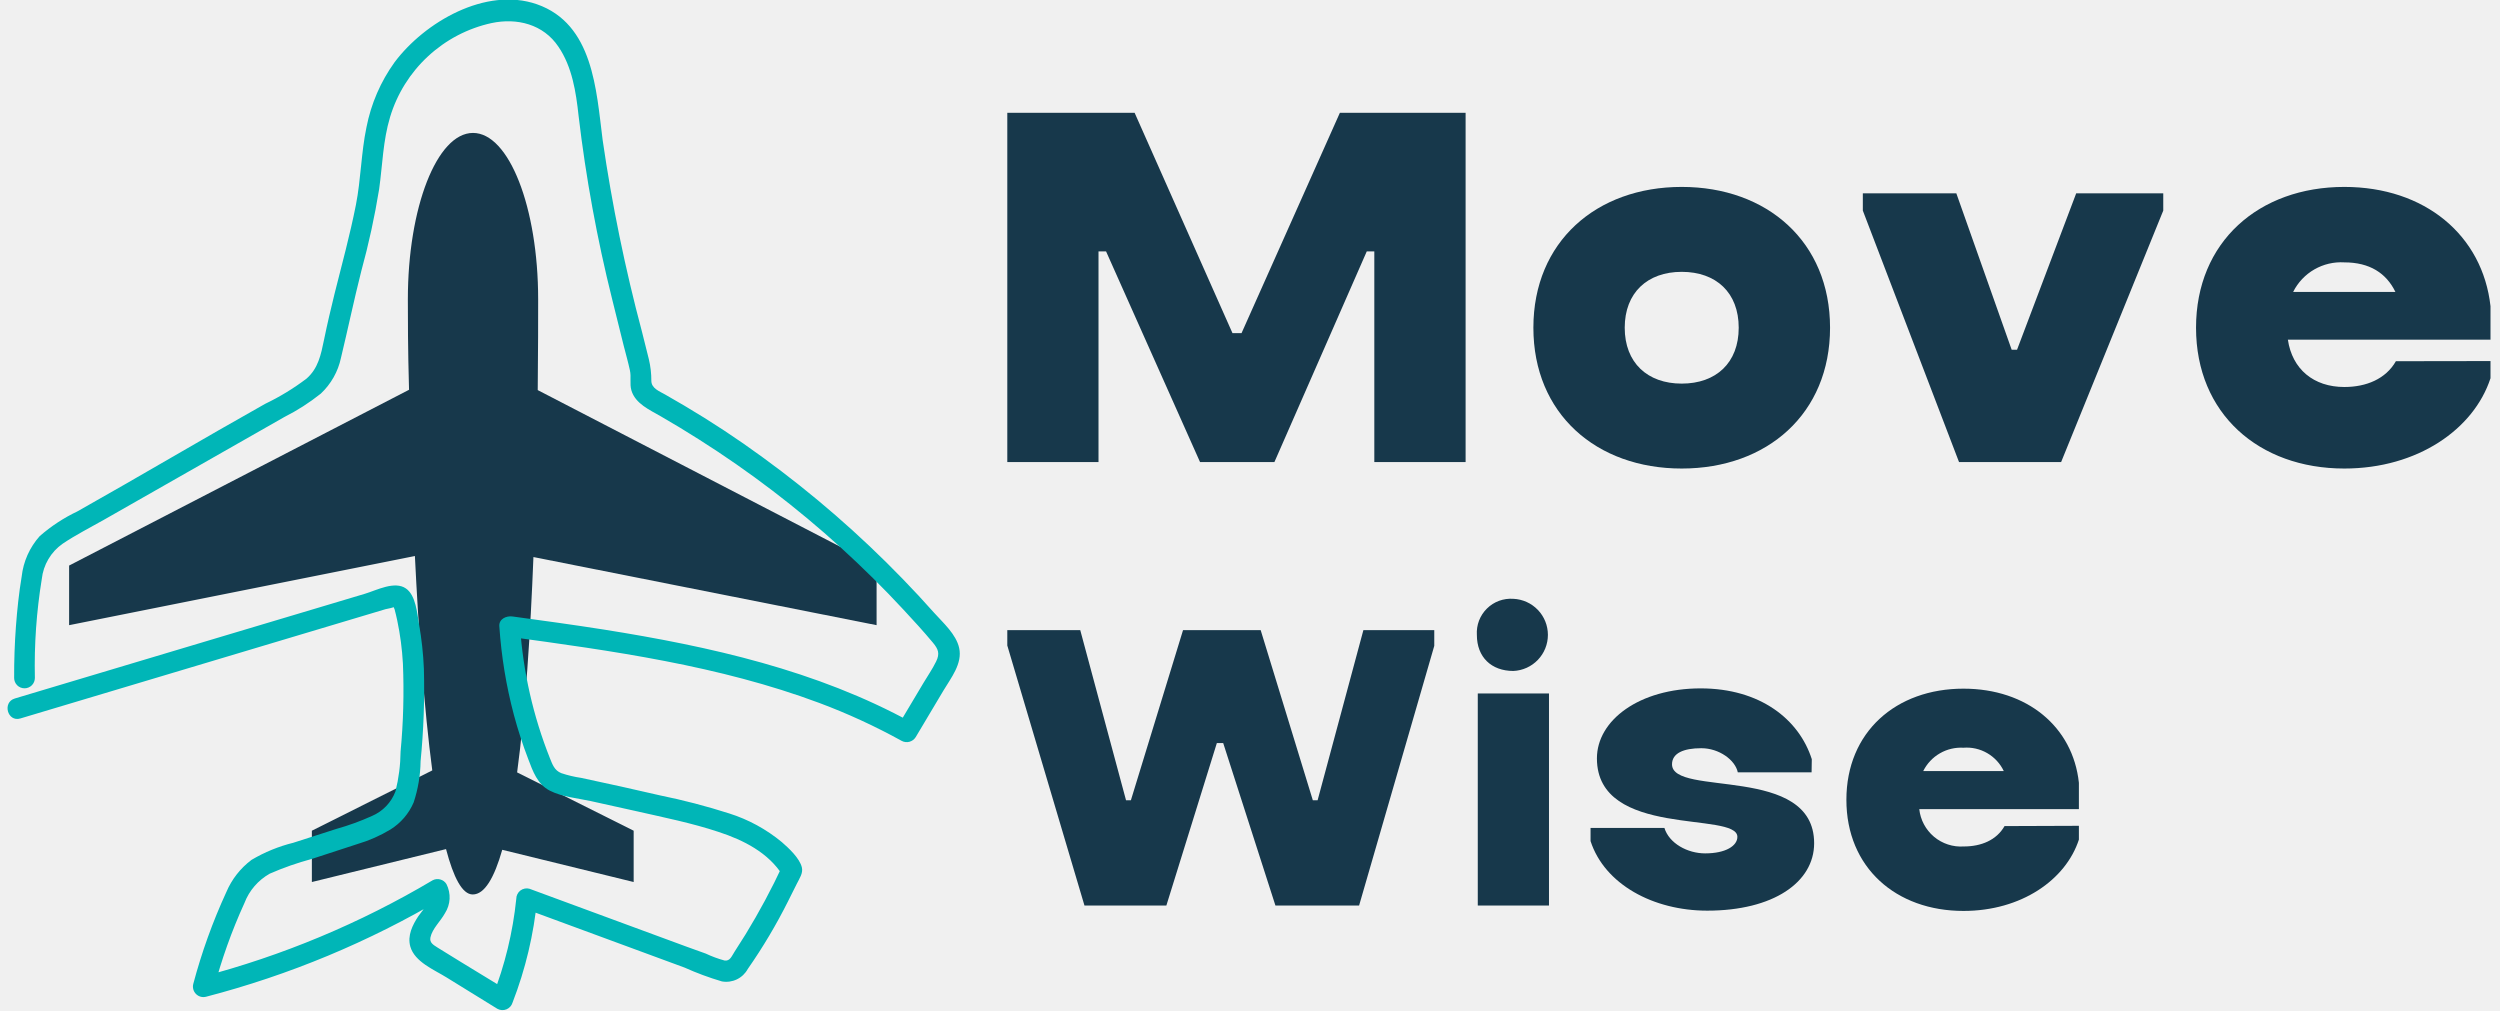
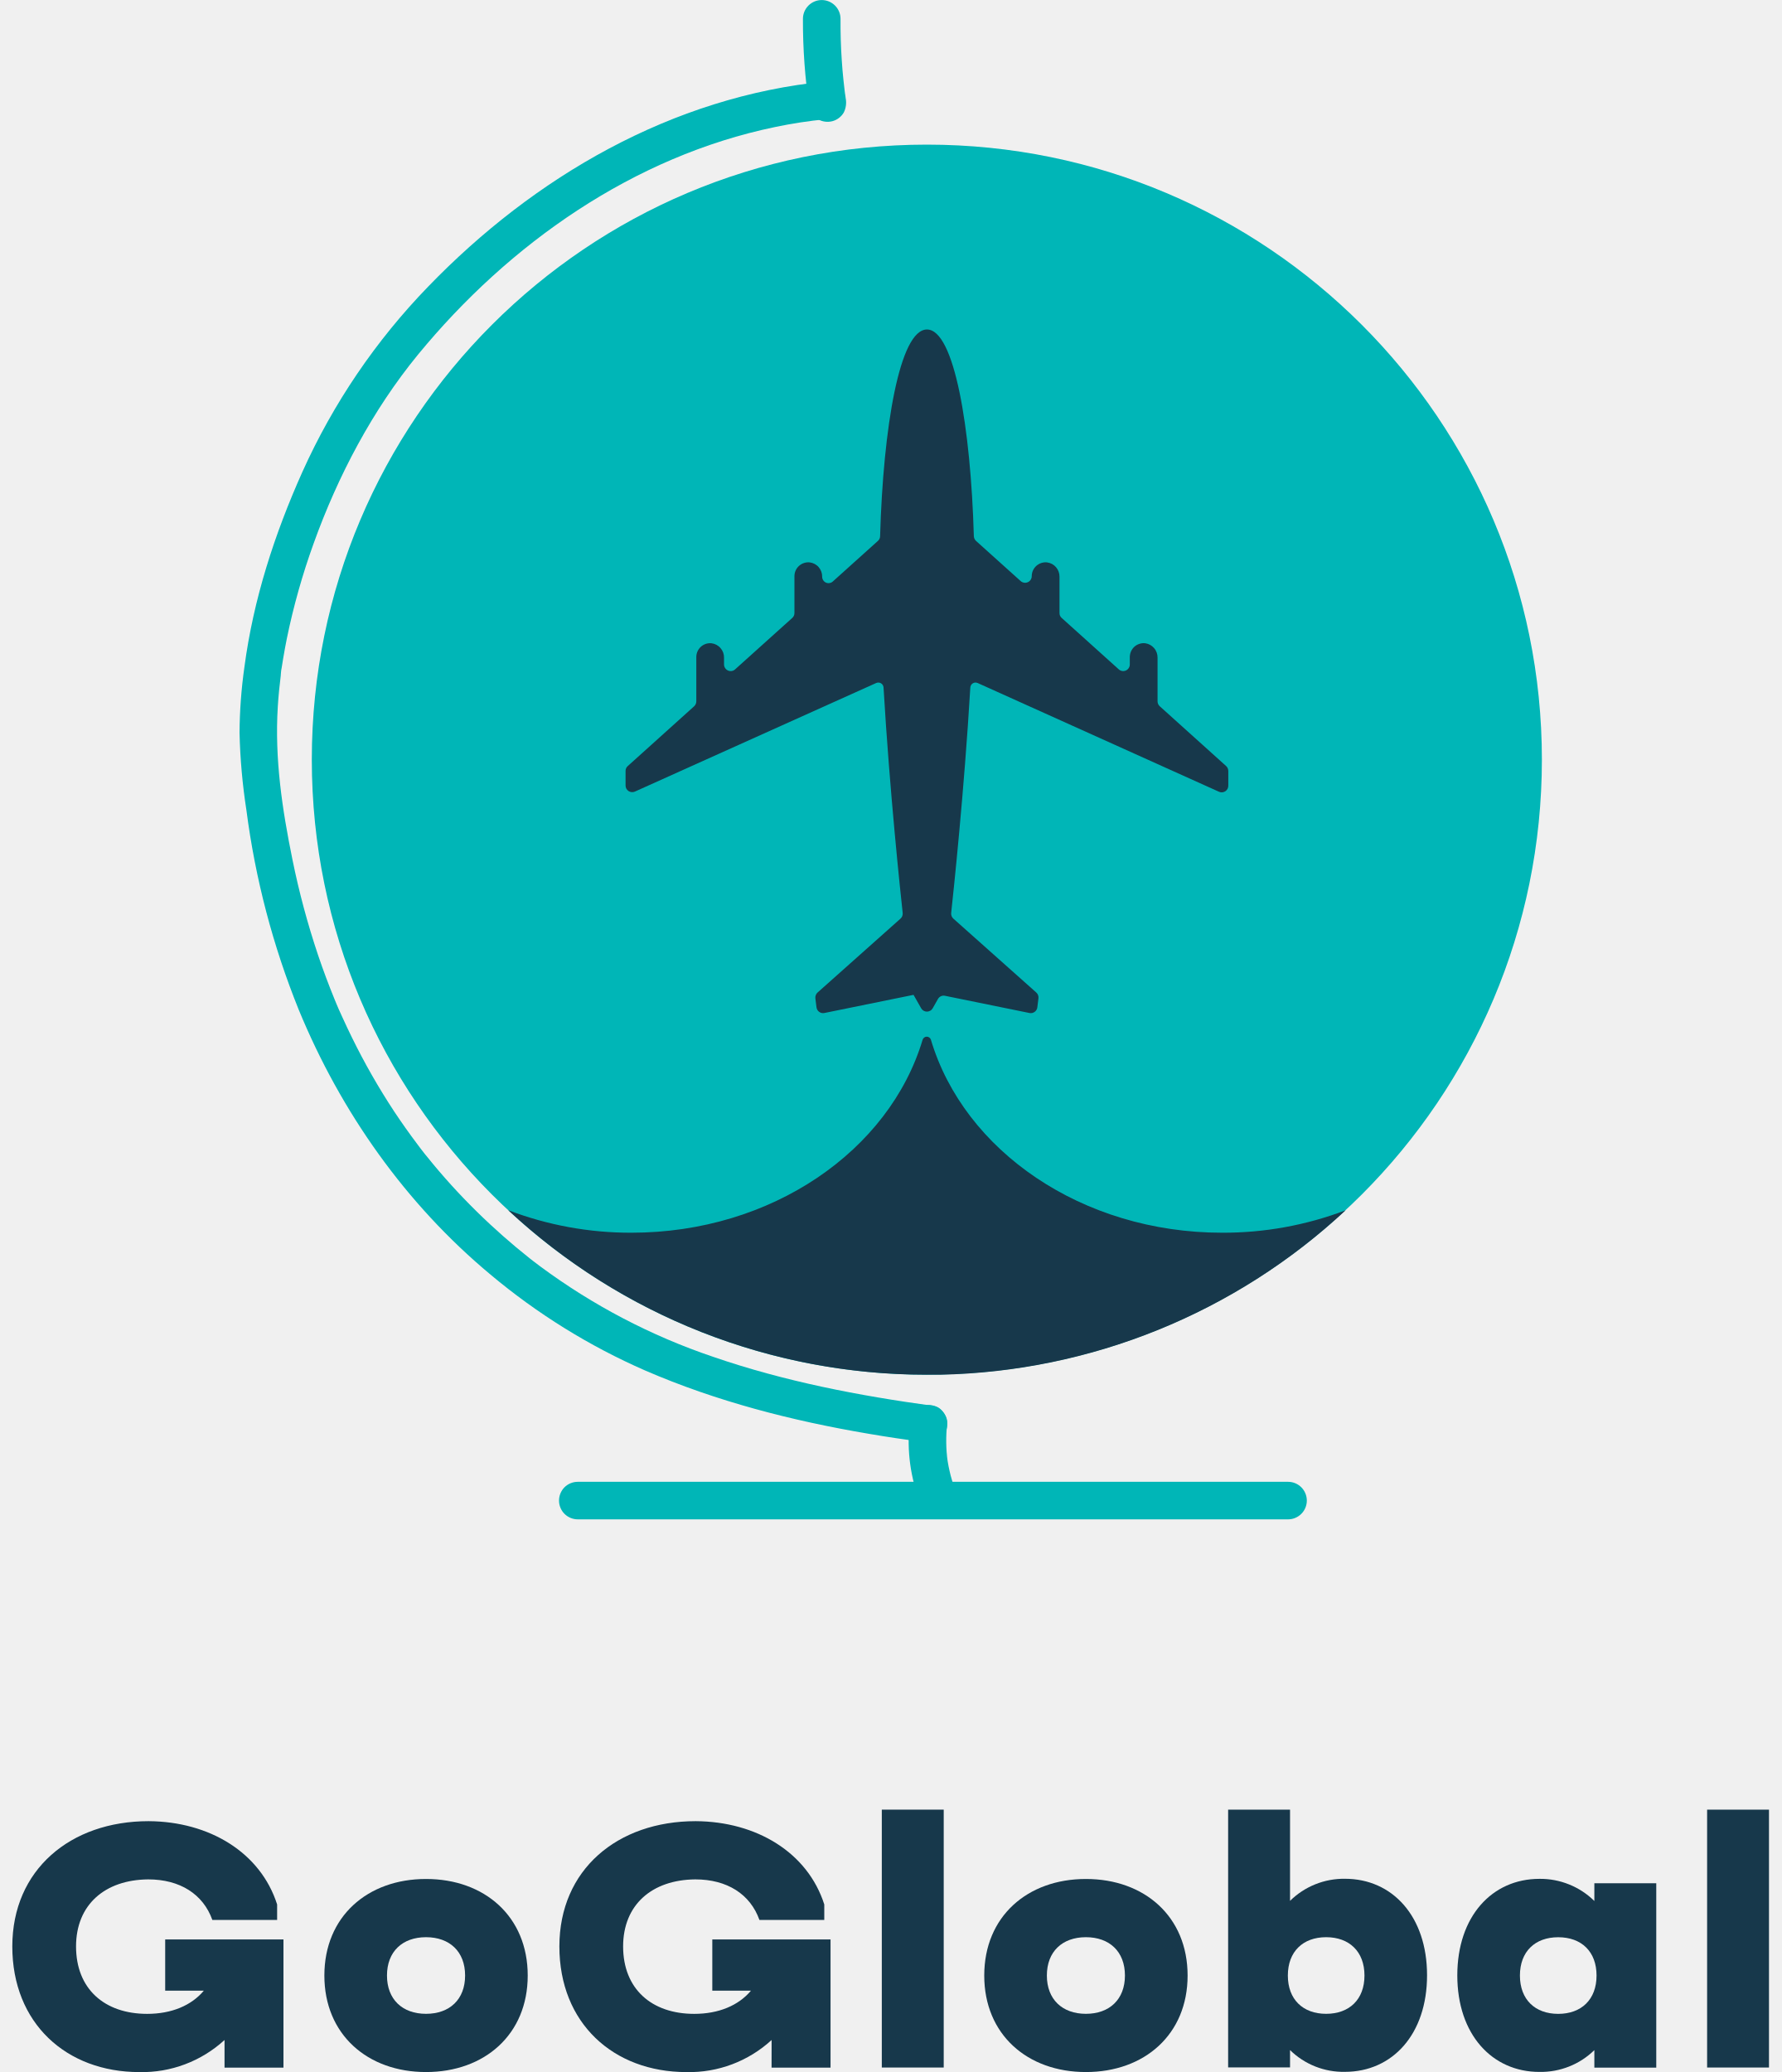
- <svg xmlns="http://www.w3.org/2000/svg" width="99" height="40" viewBox="0 0 99 40" fill="none">
-   <g clip-path="url(#clip0_1_9254)">
-     <path d="M54.423 9.955H54.124L50.466 18.299H47.522L43.8 9.955H43.501V18.299H39.889V4.467H44.931L48.806 13.192H49.165L53.059 4.467H58.038V18.299H54.423V9.955Z" fill="#17384B" />
-     <path d="M60.722 12.978C60.722 9.574 63.214 7.402 66.596 7.402C69.978 7.402 72.47 9.574 72.47 12.978C72.47 16.382 69.981 18.554 66.596 18.554C63.211 18.554 60.722 16.382 60.722 12.978ZM64.339 12.978C64.339 14.361 65.235 15.191 66.596 15.191C67.957 15.191 68.853 14.369 68.853 12.978C68.853 11.587 67.957 10.765 66.596 10.765C65.235 10.765 64.339 11.595 64.339 12.978Z" fill="#17384B" />
-     <path d="M73.768 8.339V7.657H77.471L79.662 13.849H79.875L82.217 7.657H85.665V8.339L81.62 18.299H77.578L73.768 8.339Z" fill="#17384B" />
-     <path d="M98.624 14.298V14.977C97.964 17.001 95.729 18.554 92.835 18.554C89.452 18.554 86.963 16.382 86.963 12.978C86.963 9.574 89.452 7.402 92.835 7.402C96.028 7.402 98.312 9.319 98.624 12.127V13.452H90.6C90.772 14.621 91.621 15.325 92.835 15.325C93.708 15.325 94.478 15.005 94.877 14.304L98.624 14.298ZM90.813 11.56H94.858C94.497 10.815 93.837 10.39 92.835 10.39C92.421 10.365 92.009 10.462 91.65 10.668C91.291 10.874 91 11.181 90.813 11.551V11.56Z" fill="#17384B" />
-     <path d="M39.889 25.562V24.954H42.778L44.591 31.691H44.783L46.848 24.954H49.923L51.988 31.691H52.177L53.99 24.954H56.797V25.576L53.82 35.859H50.507L48.439 29.426H48.187L46.188 35.859H42.945L39.889 25.562Z" fill="#17384B" />
-     <path d="M59.93 23.713C60.298 23.73 60.646 23.887 60.9 24.153C61.155 24.419 61.297 24.773 61.297 25.142C61.297 25.51 61.155 25.864 60.9 26.13C60.646 26.396 60.298 26.554 59.93 26.57C59.057 26.57 58.484 26.022 58.484 25.143C58.472 24.951 58.501 24.758 58.569 24.578C58.638 24.398 58.745 24.234 58.882 24.099C59.019 23.963 59.183 23.859 59.364 23.792C59.545 23.726 59.738 23.699 59.93 23.713ZM58.52 27.46H61.34V35.859H58.52V27.46Z" fill="#17384B" />
-     <path d="M71.739 30.585H68.817C68.716 30.097 68.077 29.629 67.371 29.629C66.664 29.629 66.212 29.829 66.212 30.267C66.212 31.576 71.84 30.251 71.84 33.392C71.84 34.936 70.227 36.062 67.606 36.062C65.473 36.062 63.542 35.021 62.986 33.307V32.786H65.911C66.095 33.392 66.818 33.794 67.524 33.794C68.346 33.794 68.8 33.49 68.8 33.14C68.8 32.113 63.238 33.222 63.238 30.032C63.238 28.52 64.92 27.26 67.346 27.26C69.699 27.26 71.243 28.484 71.747 30.064L71.739 30.585Z" fill="#17384B" />
-     <path d="M82.324 32.702V33.249C81.803 34.846 80.04 36.073 77.753 36.073C75.083 36.073 73.117 34.358 73.117 31.672C73.117 28.985 75.083 27.271 77.753 27.271C80.275 27.271 82.088 28.783 82.324 30.998V32.042H76.003C76.049 32.468 76.259 32.86 76.587 33.136C76.916 33.411 77.339 33.549 77.767 33.52C78.457 33.52 79.062 33.269 79.38 32.713L82.324 32.702ZM76.159 30.535H79.35C79.209 30.238 78.98 29.989 78.695 29.824C78.41 29.659 78.082 29.584 77.753 29.61C77.426 29.591 77.1 29.668 76.817 29.833C76.533 29.997 76.305 30.242 76.159 30.535Z" fill="#17384B" />
-     <path d="M34.713 24.757V22.396L21.294 15.448C21.311 13.827 21.311 12.546 21.311 11.853C21.311 8.213 20.157 5.264 18.731 5.264C17.304 5.264 16.151 8.213 16.151 11.853C16.151 12.543 16.151 13.819 16.198 15.435L2.737 22.396V24.757L16.43 22.018C16.576 24.979 16.794 28.043 17.118 30.508L12.35 32.896V34.928L17.663 33.624C17.958 34.747 18.306 35.421 18.72 35.421C19.191 35.421 19.574 34.756 19.889 33.652L25.093 34.928V32.896L20.478 30.587C20.809 28.123 21.006 25.042 21.124 22.059L34.713 24.757Z" fill="#17384B" />
-     <path d="M1.381 26.838C1.352 25.529 1.444 24.22 1.655 22.928C1.685 22.65 1.774 22.382 1.916 22.142C2.057 21.901 2.249 21.694 2.477 21.534C3 21.18 3.572 20.893 4.12 20.581L11.26 16.514C11.772 16.256 12.255 15.946 12.703 15.588C13.108 15.209 13.387 14.715 13.502 14.172C13.776 13.036 14.017 11.883 14.305 10.743C14.599 9.672 14.836 8.586 15.014 7.49C15.148 6.532 15.165 5.573 15.447 4.636C15.724 3.715 16.242 2.885 16.948 2.231C17.653 1.577 18.52 1.122 19.459 0.915C20.472 0.698 21.516 0.959 22.113 1.849C22.66 2.651 22.811 3.653 22.912 4.587C23.201 7.036 23.645 9.463 24.243 11.855C24.391 12.465 24.543 13.076 24.698 13.688C24.78 14.011 24.873 14.334 24.944 14.662C25.005 14.936 24.928 15.191 25.002 15.454C25.155 15.988 25.739 16.237 26.177 16.492C26.686 16.786 27.189 17.091 27.686 17.407C29.68 18.671 31.561 20.106 33.308 21.695C34.164 22.475 34.986 23.289 35.773 24.138C36.173 24.568 36.572 25.003 36.948 25.455C37.161 25.713 37.222 25.885 37.071 26.195C36.92 26.504 36.74 26.756 36.575 27.035L35.548 28.758L36.11 28.613C32.344 26.543 28.118 25.6 23.907 24.93C22.704 24.741 21.499 24.576 20.294 24.412C20.05 24.379 19.747 24.511 19.774 24.806C19.853 25.989 20.045 27.161 20.349 28.306C20.508 28.901 20.698 29.487 20.919 30.062C21.102 30.546 21.283 31.061 21.773 31.31C22.263 31.56 22.869 31.609 23.386 31.721C23.994 31.853 24.6 31.987 25.205 32.124C26.3 32.373 27.395 32.592 28.458 32.945C29.447 33.269 30.433 33.767 30.997 34.671V34.254C30.56 35.194 30.07 36.109 29.529 36.993C29.386 37.226 29.238 37.459 29.088 37.689C28.973 37.864 28.91 38.069 28.691 38.036C28.437 37.967 28.189 37.876 27.951 37.763L27.19 37.489L20.965 35.194C20.904 35.177 20.84 35.175 20.778 35.188C20.716 35.2 20.658 35.226 20.608 35.264C20.557 35.303 20.517 35.352 20.488 35.409C20.46 35.465 20.445 35.528 20.445 35.591C20.309 36.92 19.992 38.225 19.503 39.469L20.105 39.225L18.259 38.099L17.337 37.53C17.167 37.42 17 37.335 17.046 37.119C17.12 36.771 17.452 36.473 17.619 36.166C17.729 35.995 17.793 35.798 17.804 35.595C17.814 35.392 17.771 35.189 17.679 35.008C17.623 34.918 17.536 34.853 17.434 34.826C17.332 34.798 17.224 34.81 17.131 34.86C14.266 36.561 11.176 37.852 7.951 38.694L8.455 39.198C8.765 38.017 9.175 36.865 9.682 35.755C9.87 35.264 10.224 34.855 10.682 34.597C11.223 34.361 11.78 34.166 12.35 34.013C12.949 33.816 13.552 33.624 14.152 33.425C14.611 33.29 15.051 33.096 15.461 32.849C15.87 32.594 16.191 32.22 16.381 31.776C16.555 31.25 16.648 30.701 16.655 30.146C16.775 28.929 16.819 27.705 16.786 26.482C16.761 25.892 16.697 25.303 16.594 24.721C16.518 24.291 16.471 23.577 16.074 23.303C15.628 22.993 14.913 23.374 14.458 23.511L12.626 24.059L8.962 25.154L0.587 27.66C0.081 27.811 0.297 28.605 0.806 28.451L14.809 24.261L15.266 24.124C15.337 24.102 15.598 24.07 15.639 24.012C15.68 23.954 15.606 23.935 15.584 23.974C15.562 24.012 15.62 24.105 15.625 24.127C15.663 24.272 15.699 24.417 15.729 24.562C15.849 25.131 15.925 25.708 15.956 26.288C16.003 27.446 15.972 28.606 15.863 29.76C15.858 30.292 15.79 30.822 15.661 31.338C15.579 31.555 15.455 31.753 15.295 31.921C15.135 32.088 14.943 32.222 14.729 32.313C14.273 32.519 13.802 32.69 13.319 32.825L11.616 33.373C11.033 33.517 10.475 33.746 9.959 34.052C9.52 34.382 9.176 34.822 8.962 35.328C8.422 36.501 7.985 37.717 7.653 38.965C7.635 39.035 7.636 39.108 7.655 39.178C7.674 39.248 7.711 39.311 7.762 39.363C7.813 39.414 7.876 39.451 7.946 39.47C8.016 39.489 8.089 39.489 8.16 39.471C11.451 38.615 14.607 37.301 17.534 35.569L16.972 35.424C17.104 35.665 16.698 36.087 16.57 36.276C16.334 36.632 16.126 37.05 16.249 37.486C16.425 38.094 17.186 38.398 17.676 38.702L19.695 39.948C19.749 39.978 19.81 39.996 19.872 40C19.935 40.004 19.997 39.993 20.055 39.97C20.113 39.946 20.165 39.91 20.207 39.863C20.249 39.817 20.279 39.761 20.297 39.702C20.81 38.379 21.139 36.992 21.275 35.58L20.754 35.974L27.108 38.316C27.588 38.532 28.082 38.715 28.587 38.864C28.787 38.9 28.994 38.872 29.178 38.784C29.362 38.696 29.514 38.552 29.611 38.373C30.208 37.517 30.743 36.618 31.21 35.684C31.325 35.459 31.438 35.232 31.55 35.005C31.662 34.778 31.81 34.575 31.753 34.345C31.662 33.981 31.235 33.586 30.961 33.348C30.345 32.838 29.637 32.452 28.874 32.211C27.975 31.924 27.061 31.685 26.136 31.497C25.097 31.256 24.056 31.025 23.014 30.804C22.747 30.765 22.484 30.703 22.228 30.617C21.954 30.508 21.877 30.273 21.776 30.023C21.113 28.356 20.714 26.596 20.593 24.806L20.072 25.203C24.249 25.773 28.48 26.356 32.448 27.838C33.568 28.257 34.655 28.758 35.702 29.336C35.796 29.389 35.907 29.402 36.012 29.375C36.117 29.347 36.207 29.28 36.263 29.188L37.358 27.35C37.654 26.852 38.12 26.28 37.983 25.661C37.862 25.113 37.35 24.667 36.992 24.267C36.588 23.812 36.175 23.367 35.751 22.93C34.043 21.165 32.186 19.552 30.2 18.108C29.201 17.377 28.17 16.697 27.105 16.067C26.853 15.918 26.599 15.77 26.341 15.624C26.111 15.492 25.793 15.38 25.793 15.076C25.794 14.79 25.761 14.505 25.695 14.227L25.421 13.132C24.755 10.635 24.236 8.102 23.865 5.546C23.611 3.568 23.498 0.948 21.258 0.167C19.234 -0.534 16.816 0.876 15.625 2.465C15.073 3.232 14.694 4.109 14.513 5.036C14.3 6.052 14.294 7.096 14.094 8.114C13.861 9.292 13.546 10.45 13.253 11.614C13.103 12.222 12.96 12.83 12.834 13.444C12.708 14.057 12.601 14.586 12.141 14.991C11.629 15.38 11.078 15.715 10.498 15.993L8.652 17.042L4.906 19.203L3.063 20.252C2.524 20.508 2.023 20.837 1.573 21.23C1.174 21.676 0.924 22.236 0.858 22.832C0.749 23.483 0.68 24.146 0.631 24.803C0.582 25.461 0.557 26.173 0.56 26.846C0.56 26.955 0.603 27.06 0.68 27.137C0.757 27.214 0.862 27.257 0.971 27.257C1.08 27.257 1.184 27.214 1.261 27.137C1.338 27.06 1.381 26.955 1.381 26.846V26.838Z" fill="#00B6B7" />
+ <svg xmlns="http://www.w3.org/2000/svg" width="43" height="50" viewBox="0 0 43 50" fill="none">
+   <g clip-path="url(#clip0_169_1033)">
+     <path d="M19.375 0.454C19.372 1.175 19.425 1.895 19.531 2.607C19.563 2.721 19.637 2.819 19.739 2.879C19.845 2.939 19.971 2.955 20.088 2.924C20.203 2.892 20.3 2.818 20.36 2.716C20.414 2.608 20.43 2.485 20.406 2.366C20.406 2.344 20.379 2.183 20.396 2.303C20.391 2.266 20.387 2.229 20.382 2.193C20.371 2.107 20.362 2.021 20.353 1.935C20.336 1.775 20.322 1.615 20.312 1.455C20.289 1.122 20.28 0.788 20.282 0.454C20.282 0.334 20.234 0.219 20.149 0.134C20.064 0.049 19.949 0.001 19.828 0.001C19.708 0.001 19.593 0.049 19.508 0.134C19.423 0.219 19.375 0.334 19.375 0.454Z" fill="#00B6B7" />
+     <path d="M31.081 35.758H13.942C13.822 35.758 13.707 35.805 13.621 35.89C13.537 35.975 13.489 36.091 13.489 36.211C13.489 36.331 13.537 36.446 13.621 36.531C13.707 36.616 13.822 36.664 13.942 36.664H31.081C31.201 36.664 31.316 36.616 31.401 36.531C31.486 36.446 31.534 36.331 31.534 36.211C31.534 36.091 31.486 35.975 31.401 35.89C31.316 35.805 31.201 35.758 31.081 35.758Z" fill="#00B6B7" />
+     <path d="M23.084 36.042C23.027 35.9 22.979 35.754 22.94 35.607C22.921 35.532 22.904 35.459 22.889 35.383C22.882 35.351 22.876 35.318 22.871 35.283C22.871 35.27 22.847 35.138 22.859 35.214C22.871 35.29 22.853 35.158 22.852 35.144C22.852 35.112 22.845 35.079 22.843 35.044C22.837 34.967 22.834 34.891 22.833 34.815C22.831 34.662 22.838 34.509 22.855 34.357C22.88 34.121 22.628 33.894 22.401 33.904C22.282 33.907 22.169 33.955 22.084 34.04C22 34.124 21.951 34.238 21.948 34.357C21.88 35.008 21.97 35.666 22.209 36.276C22.244 36.388 22.318 36.484 22.418 36.547C22.523 36.608 22.649 36.624 22.767 36.593C22.98 36.524 23.177 36.271 23.084 36.036V36.042Z" fill="#00B6B7" />
+     <path d="M19.935 1.965C16.224 2.326 12.891 4.266 10.33 6.918C9.069 8.219 8.043 9.73 7.299 11.382C6.626 12.883 6.114 14.461 5.898 16.095C5.823 16.619 5.784 17.148 5.78 17.678C5.794 18.305 5.85 18.931 5.946 19.551C6.16 21.204 6.585 22.824 7.21 24.37C8.225 26.834 9.787 29.052 11.839 30.76C12.965 31.704 14.221 32.483 15.568 33.072C17.292 33.819 19.113 34.286 20.962 34.599C21.402 34.675 21.843 34.739 22.285 34.8C22.527 34.833 22.772 34.742 22.843 34.483C22.901 34.272 22.77 33.959 22.526 33.926C20.725 33.681 18.924 33.334 17.206 32.741C15.712 32.236 14.306 31.5 13.038 30.561L12.881 30.442C12.79 30.374 12.957 30.502 12.868 30.432L12.789 30.371C12.675 30.28 12.562 30.188 12.45 30.095C12.238 29.917 12.03 29.734 11.828 29.546C11.392 29.141 10.979 28.712 10.593 28.26C10.502 28.154 10.413 28.047 10.326 27.938C10.277 27.879 10.226 27.818 10.182 27.758L10.158 27.727C10.126 27.686 10.095 27.645 10.064 27.602C9.873 27.348 9.689 27.088 9.513 26.823C9.136 26.25 8.795 25.654 8.493 25.037C8.415 24.879 8.34 24.719 8.267 24.559C8.236 24.491 8.206 24.423 8.176 24.359C8.158 24.318 8.141 24.276 8.123 24.235C8.105 24.194 8.099 24.18 8.116 24.218L8.081 24.134C7.934 23.775 7.798 23.413 7.674 23.045C7.421 22.291 7.215 21.523 7.057 20.744C6.81 19.532 6.625 18.309 6.703 17.057C6.719 16.79 6.747 16.524 6.78 16.256C6.765 16.375 6.78 16.25 6.78 16.231C6.78 16.193 6.79 16.156 6.796 16.119C6.808 16.042 6.82 15.965 6.833 15.889C6.86 15.727 6.89 15.566 6.922 15.406C7.081 14.631 7.296 13.869 7.564 13.125C8.155 11.477 8.993 9.892 10.085 8.559C12.286 5.879 15.288 3.773 18.704 3.065C19.11 2.98 19.519 2.917 19.931 2.877C20.175 2.853 20.384 2.686 20.384 2.423C20.384 2.196 20.176 1.946 19.931 1.97L19.935 1.965Z" fill="#00B6B7" />
+     <path d="M22.365 33.173C30.562 33.173 37.206 26.528 37.206 18.331C37.206 10.135 30.562 3.49 22.365 3.49C14.169 3.49 7.524 10.135 7.524 18.331C7.524 26.528 14.169 33.173 22.365 33.173Z" fill="#00B6B7" />
+     <path d="M29.639 18.955V18.605C29.639 18.582 29.634 18.56 29.625 18.539C29.616 18.519 29.603 18.5 29.586 18.485L27.985 17.043C27.968 17.028 27.955 17.009 27.946 16.989C27.936 16.968 27.932 16.946 27.932 16.924V15.87C27.933 15.785 27.904 15.703 27.848 15.639C27.793 15.575 27.716 15.533 27.632 15.522C27.585 15.517 27.538 15.522 27.494 15.537C27.449 15.551 27.408 15.575 27.373 15.606C27.339 15.637 27.311 15.676 27.292 15.718C27.273 15.761 27.263 15.807 27.262 15.854V16.033C27.263 16.064 27.254 16.094 27.237 16.12C27.221 16.146 27.197 16.167 27.168 16.18C27.14 16.192 27.109 16.197 27.078 16.192C27.048 16.187 27.019 16.173 26.996 16.152L25.619 14.912C25.602 14.898 25.589 14.879 25.579 14.859C25.57 14.838 25.566 14.816 25.566 14.793V13.919C25.567 13.834 25.538 13.752 25.482 13.687C25.427 13.623 25.35 13.582 25.265 13.571C25.219 13.566 25.172 13.571 25.127 13.586C25.083 13.6 25.042 13.624 25.007 13.655C24.972 13.686 24.945 13.725 24.925 13.767C24.906 13.81 24.896 13.856 24.896 13.903C24.896 13.934 24.887 13.964 24.87 13.99C24.854 14.016 24.83 14.037 24.801 14.049C24.773 14.062 24.742 14.066 24.711 14.061C24.681 14.056 24.652 14.043 24.629 14.022L23.552 13.053C23.536 13.038 23.523 13.02 23.514 13.001C23.505 12.981 23.5 12.96 23.499 12.938C23.424 10.314 23.026 7.951 22.368 7.951C21.709 7.951 21.312 10.314 21.237 12.938C21.237 12.96 21.232 12.981 21.223 13.001C21.213 13.021 21.2 13.038 21.184 13.053L20.095 14.033C20.073 14.053 20.045 14.066 20.016 14.07C19.987 14.075 19.957 14.071 19.93 14.059C19.903 14.047 19.88 14.027 19.864 14.002C19.848 13.977 19.839 13.948 19.839 13.919C19.841 13.834 19.811 13.752 19.756 13.687C19.701 13.623 19.623 13.582 19.539 13.571C19.493 13.566 19.446 13.571 19.401 13.586C19.357 13.6 19.316 13.624 19.281 13.655C19.246 13.686 19.218 13.725 19.199 13.767C19.18 13.81 19.17 13.856 19.17 13.903V14.793C19.17 14.816 19.166 14.838 19.156 14.859C19.147 14.879 19.134 14.898 19.117 14.912L17.738 16.153C17.715 16.174 17.687 16.188 17.656 16.192C17.626 16.197 17.594 16.193 17.566 16.18C17.538 16.168 17.514 16.147 17.497 16.121C17.48 16.095 17.471 16.065 17.471 16.034V15.871C17.473 15.786 17.443 15.704 17.387 15.64C17.332 15.575 17.255 15.534 17.171 15.523C17.124 15.518 17.077 15.523 17.033 15.537C16.988 15.552 16.947 15.575 16.912 15.607C16.878 15.638 16.85 15.676 16.831 15.719C16.812 15.762 16.802 15.808 16.802 15.855V16.925C16.802 16.947 16.797 16.969 16.788 16.99C16.779 17.01 16.765 17.029 16.749 17.044L15.148 18.486C15.131 18.501 15.117 18.52 15.108 18.54C15.099 18.561 15.095 18.583 15.095 18.606V18.956C15.095 18.982 15.101 19.009 15.114 19.032C15.127 19.055 15.145 19.075 15.168 19.09C15.19 19.104 15.216 19.113 15.242 19.115C15.269 19.117 15.296 19.113 15.32 19.102L21.142 16.482C21.161 16.474 21.181 16.47 21.201 16.471C21.222 16.472 21.242 16.479 21.259 16.489C21.277 16.5 21.292 16.514 21.302 16.532C21.313 16.549 21.319 16.569 21.32 16.59C21.466 19.08 21.73 21.557 21.782 22.032C21.784 22.057 21.781 22.082 21.772 22.106C21.763 22.13 21.748 22.151 21.729 22.168L19.728 23.951C19.709 23.968 19.694 23.989 19.685 24.014C19.675 24.038 19.672 24.064 19.675 24.09L19.702 24.308C19.705 24.33 19.712 24.351 19.723 24.37C19.734 24.389 19.749 24.405 19.767 24.418C19.785 24.431 19.805 24.44 19.827 24.445C19.849 24.449 19.871 24.449 19.892 24.445L22.044 24.007L22.228 24.331C22.242 24.355 22.262 24.376 22.286 24.39C22.311 24.404 22.339 24.412 22.367 24.412C22.395 24.412 22.423 24.404 22.447 24.39C22.472 24.376 22.492 24.355 22.506 24.331L22.633 24.107C22.65 24.077 22.675 24.054 22.706 24.04C22.737 24.026 22.771 24.023 22.804 24.03L24.841 24.445C24.863 24.449 24.885 24.449 24.907 24.445C24.928 24.44 24.948 24.431 24.966 24.418C24.984 24.405 24.999 24.389 25.01 24.37C25.022 24.351 25.029 24.33 25.031 24.308L25.058 24.09C25.061 24.064 25.058 24.038 25.049 24.014C25.04 23.99 25.025 23.968 25.006 23.951L23.005 22.168C22.986 22.151 22.971 22.13 22.962 22.106C22.953 22.082 22.949 22.057 22.952 22.032C23.004 21.557 23.267 19.08 23.414 16.59C23.416 16.569 23.422 16.549 23.432 16.532C23.442 16.514 23.457 16.5 23.475 16.489C23.492 16.478 23.512 16.472 23.532 16.471C23.553 16.47 23.573 16.474 23.591 16.482L29.412 19.105C29.436 19.117 29.464 19.122 29.491 19.12C29.518 19.118 29.545 19.109 29.568 19.094C29.59 19.079 29.609 19.058 29.622 19.034C29.634 19.009 29.64 18.982 29.639 18.955Z" fill="#17384B" />
+     <path d="M29.49 29.747C26.104 29.747 23.261 27.767 22.463 25.09C22.456 25.068 22.443 25.05 22.425 25.037C22.407 25.023 22.385 25.016 22.363 25.016C22.341 25.016 22.319 25.023 22.301 25.037C22.283 25.05 22.27 25.068 22.263 25.09C21.462 27.767 18.621 29.747 15.235 29.747C14.22 29.75 13.213 29.565 12.264 29.204C15.003 31.756 18.609 33.175 22.353 33.174C22.462 33.174 22.571 33.174 22.68 33.174C26.321 33.102 29.808 31.689 32.471 29.205C31.519 29.567 30.509 29.751 29.49 29.747Z" fill="#17384B" />
+     <path d="M5.418 49.228C4.858 49.741 4.122 50.019 3.364 50.002C1.595 50.002 0.297 48.819 0.297 46.97C0.297 45.121 1.698 43.947 3.586 43.947C5.053 43.956 6.287 44.703 6.687 45.957V46.33H5.124C4.901 45.707 4.341 45.352 3.577 45.352C2.528 45.361 1.835 45.966 1.835 46.97C1.835 47.993 2.519 48.597 3.551 48.597C4.137 48.597 4.617 48.397 4.919 48.037H3.986V46.801H6.84V49.895H5.418V49.228Z" fill="#17384B" />
+     <path d="M7.827 47.672C7.827 46.249 8.867 45.342 10.28 45.342C11.694 45.342 12.734 46.249 12.734 47.672C12.734 49.094 11.694 50.001 10.28 50.001C8.867 50.001 7.827 49.094 7.827 47.672ZM9.338 47.672C9.338 48.249 9.711 48.596 10.28 48.596C10.85 48.596 11.223 48.249 11.223 47.672C11.223 47.094 10.85 46.747 10.28 46.747C9.711 46.747 9.338 47.094 9.338 47.672Z" fill="#17384B" />
+     <path d="M18.619 49.228C18.06 49.741 17.325 50.019 16.566 50.002C14.797 50.002 13.498 48.819 13.498 46.97C13.498 45.121 14.894 43.947 16.788 43.947C18.255 43.956 19.49 44.703 19.89 45.957V46.33H18.325C18.103 45.707 17.543 45.352 16.778 45.352C15.73 45.361 15.036 45.966 15.036 46.97C15.036 47.993 15.721 48.597 16.751 48.597C17.339 48.597 17.819 48.397 18.121 48.037H17.188V46.801H20.041V49.895H18.618L18.619 49.228Z" fill="#17384B" />
+     <path d="M21.278 43.669H22.772V49.892H21.278V43.669Z" fill="#17384B" />
+     <path d="M23.75 47.672C23.75 46.249 24.79 45.342 26.203 45.342C27.616 45.342 28.657 46.249 28.657 47.672C28.657 49.094 27.617 50.001 26.203 50.001C24.789 50.001 23.75 49.094 23.75 47.672ZM25.261 47.672C25.261 48.249 25.635 48.596 26.203 48.596C26.771 48.596 27.145 48.249 27.145 47.672C27.145 47.094 26.772 46.747 26.203 46.747C25.634 46.747 25.261 47.094 25.261 47.672Z" fill="#17384B" />
+     <path d="M29.635 43.669H31.129V45.87C31.303 45.698 31.51 45.562 31.737 45.471C31.965 45.379 32.208 45.334 32.453 45.337C33.6 45.337 34.435 46.244 34.435 47.666C34.435 49.089 33.6 49.996 32.453 49.996C32.209 50.001 31.965 49.957 31.738 49.867C31.511 49.777 31.303 49.642 31.129 49.471V49.889H29.635V43.669ZM31.076 47.672C31.076 48.249 31.44 48.596 32 48.596C32.56 48.596 32.925 48.249 32.925 47.672C32.925 47.094 32.559 46.747 32 46.747C31.441 46.747 31.076 47.094 31.076 47.672Z" fill="#17384B" />
+     <path d="M39.966 49.895H38.472V49.472C38.297 49.643 38.09 49.778 37.862 49.868C37.635 49.958 37.392 50.002 37.147 49.998C36.001 49.998 35.165 49.09 35.165 47.669C35.165 46.247 36.001 45.339 37.147 45.339C37.392 45.336 37.636 45.382 37.863 45.474C38.09 45.565 38.297 45.701 38.472 45.873V45.445H39.966V49.895ZM38.525 47.672C38.525 47.094 38.161 46.748 37.6 46.748C37.04 46.748 36.676 47.094 36.676 47.672C36.676 48.251 37.041 48.597 37.6 48.597C38.16 48.597 38.525 48.25 38.525 47.672V47.672Z" fill="#17384B" />
+     <path d="M41.193 43.669H42.687V49.892H41.193V43.669Z" fill="#17384B" />
  </g>
  <defs>
-     <clipPath id="clip0_1_9254">
-       <rect width="98.327" height="40" fill="white" transform="translate(0.297119)" />
+     <clipPath id="clip0_169_1033">
+       <rect width="42.389" height="50" fill="white" transform="translate(0.296875)" />
    </clipPath>
  </defs>
</svg>
